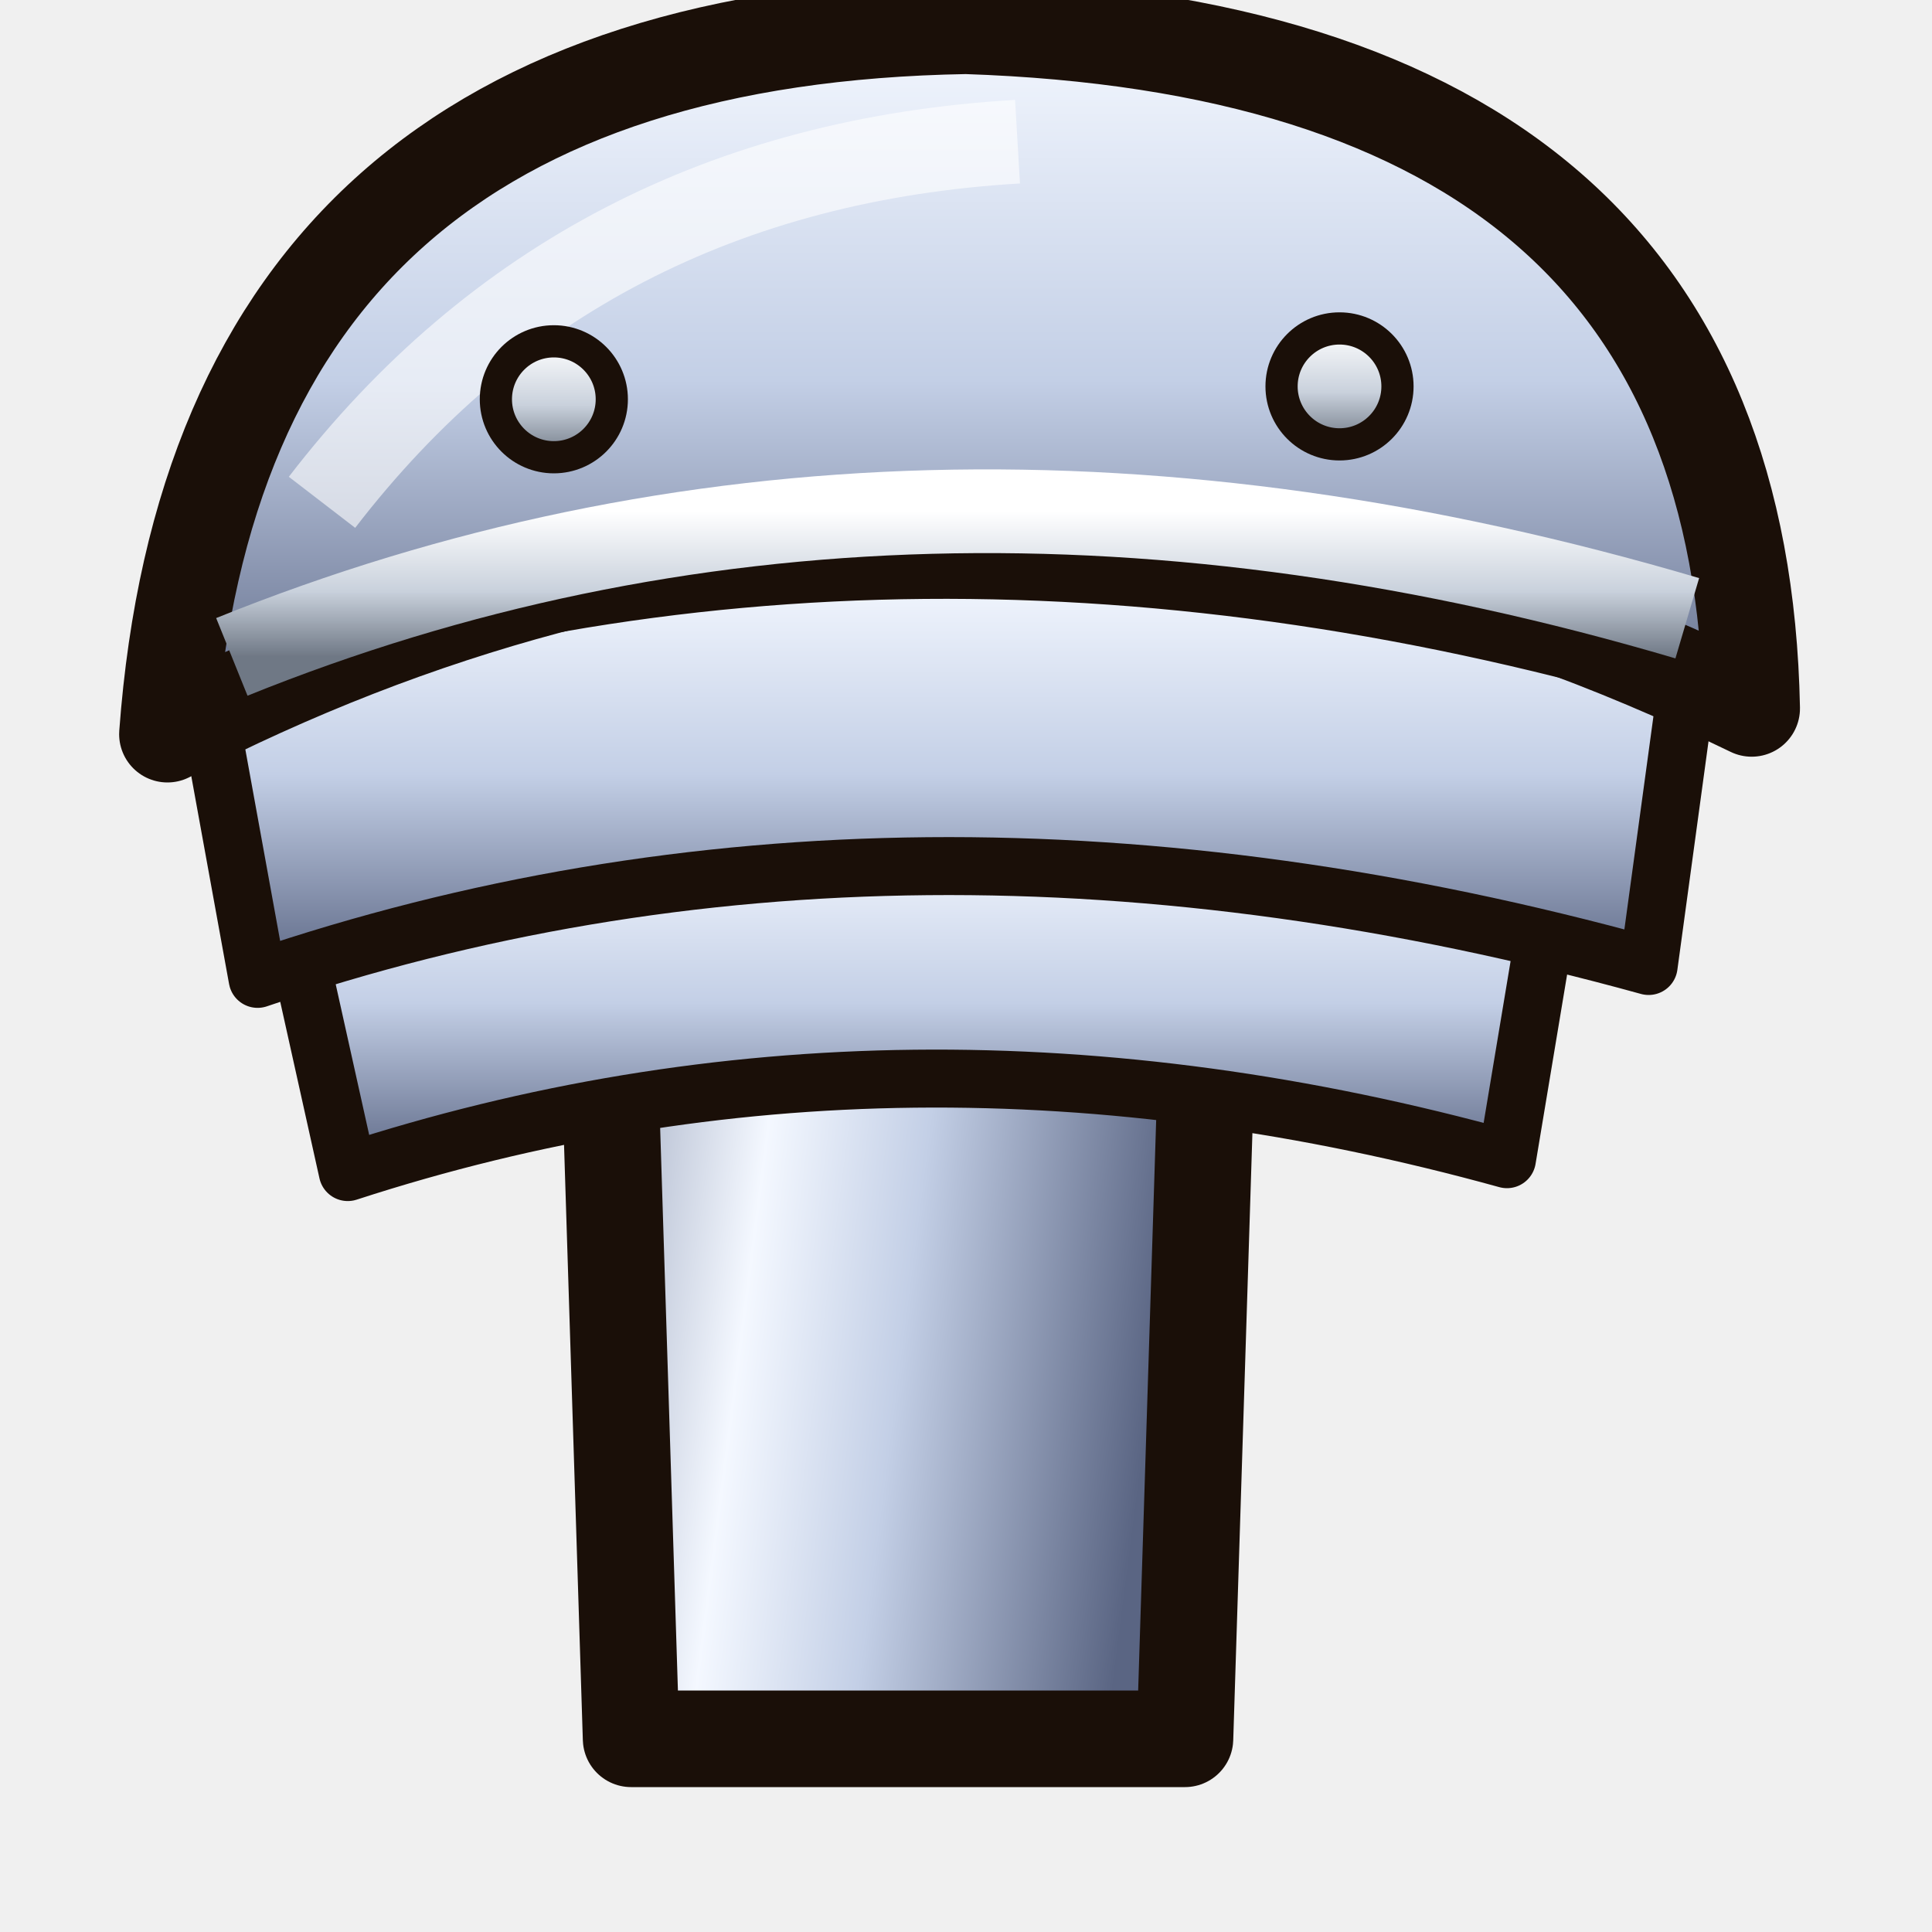
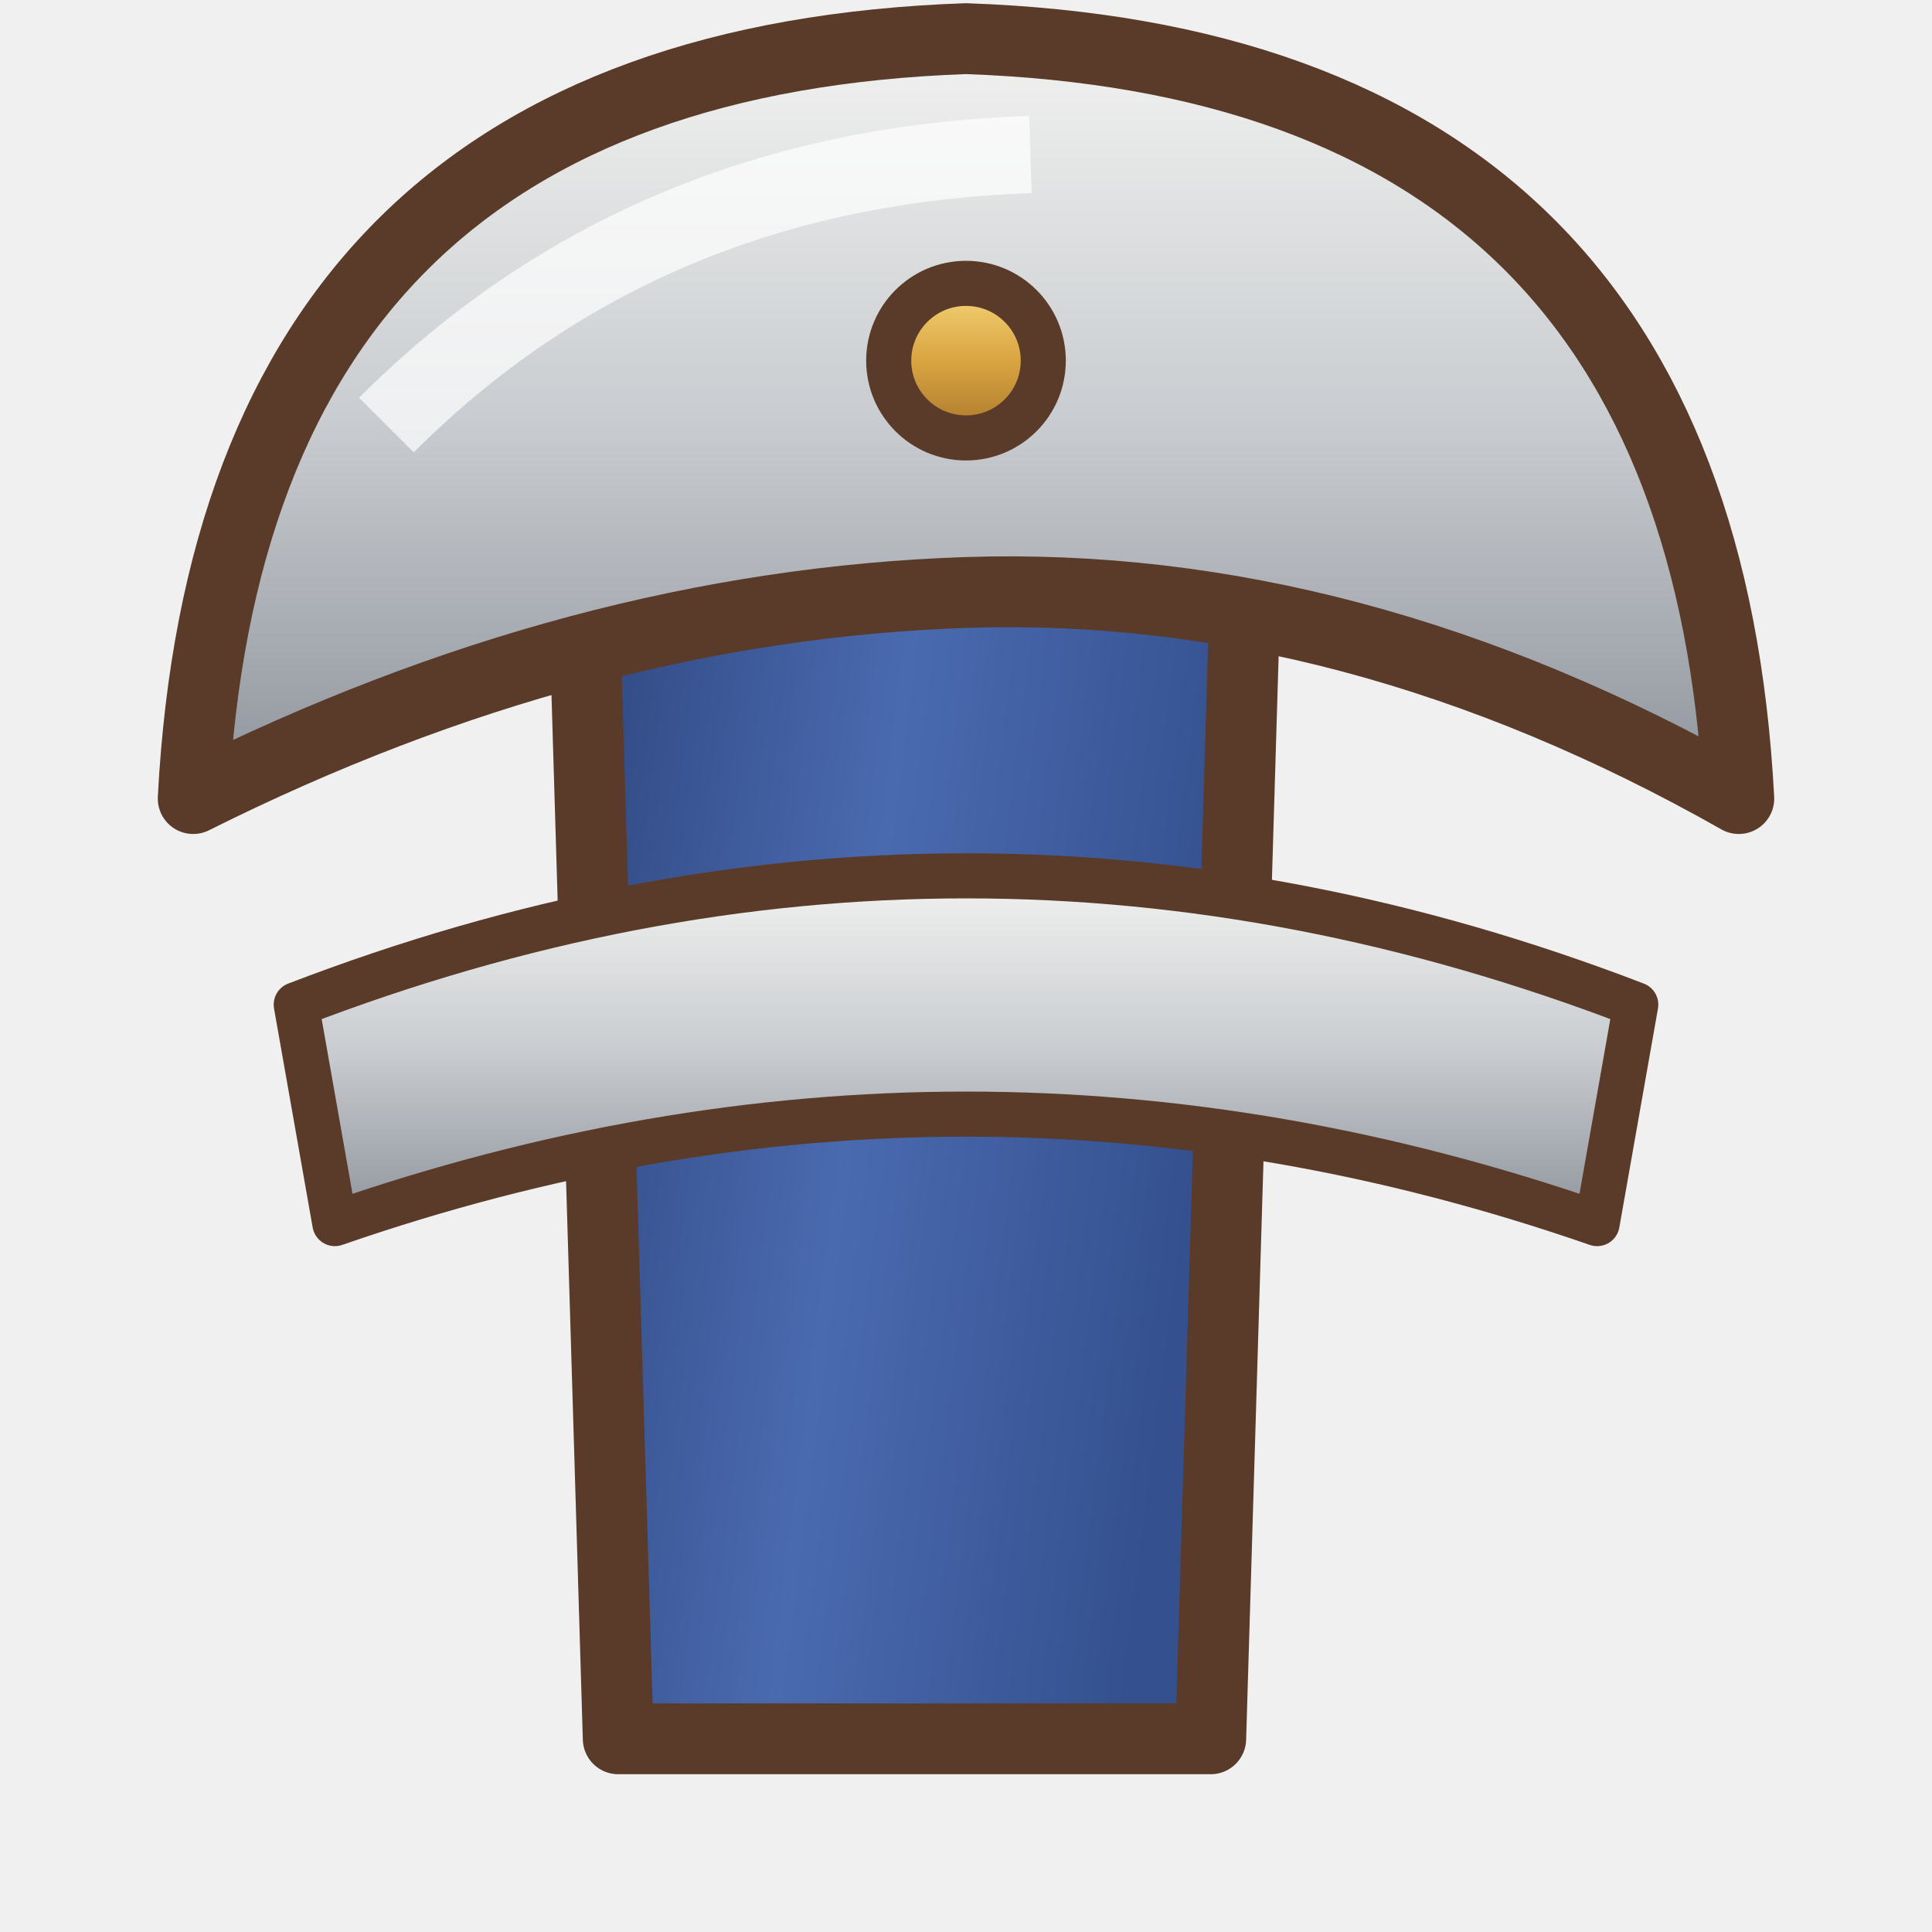
<svg xmlns="http://www.w3.org/2000/svg" width="30" height="30" viewBox="0 0 30 30">
  <defs>
+     <linearGradient id="skin" x1="0" y1="0" x2="1" y2="0.25">
+       <stop offset="0.00" stop-color="#e8b090" />
+       <stop offset="0.50" stop-color="#fde6d2" />
+       <stop offset="1.00" stop-color="#f6cfb2" />
+     </linearGradient>
+     <linearGradient id="gold" x1="0" y1="0" x2="0" y2="1">
+       <stop offset="0.00" stop-color="#f6d77a" />
+       <stop offset="0.50" stop-color="#d9a441" />
+       <stop offset="1.00" stop-color="#a8752a" />
+     </linearGradient>
+     <linearGradient id="leather" x1="0" y1="0" x2="1" y2="0.25">
+       <stop offset="0.00" stop-color="#5e3a20" />
+       <stop offset="0.50" stop-color="#b07a4a" />
+       <stop offset="1.00" stop-color="#8a5a34" />
+     </linearGradient>
    <linearGradient id="steel" x1="0" y1="0" x2="1" y2="0.25">
-       <stop offset="0" stop-color="#7b88a6" />
-       <stop offset="0.38" stop-color="#f4f8ff" />
-       <stop offset="0.62" stop-color="#c3cfe6" />
-       <stop offset="1" stop-color="#5a6583" />
+       <stop offset="0.00" stop-color="#8e949c" />
+       <stop offset="0.33" stop-color="#f1f2f0" />
+       <stop offset="0.67" stop-color="#c9ccd0" />
+       <stop offset="1.00" stop-color="#8e949c" />
    </linearGradient>
    <linearGradient id="steelv" x1="0" y1="0" x2="0" y2="1">
-       <stop offset="0" stop-color="#f4f8ff" />
-       <stop offset="0.5" stop-color="#c3cfe6" />
-       <stop offset="1" stop-color="#5a6583" />
+       <stop offset="0.00" stop-color="#f1f2f0" />
+       <stop offset="0.50" stop-color="#c9ccd0" />
+       <stop offset="1.00" stop-color="#8e949c" />
    </linearGradient>
-     <linearGradient id="gold" x1="0" y1="0" x2="0" y2="1">
-       <stop offset="0" stop-color="#ffffff" />
-       <stop offset="0.55" stop-color="#c9d1dc" />
-       <stop offset="1" stop-color="#6f7885" />
+     <linearGradient id="cream" x1="0" y1="0" x2="1" y2="0.25">
+       <stop offset="0.00" stop-color="#d9c6a0" />
+       <stop offset="0.50" stop-color="#fbf4e4" />
+       <stop offset="1.00" stop-color="#f1e4c8" />
+     </linearGradient>
+     <linearGradient id="blue" x1="0" y1="0" x2="1" y2="0.25">
+       <stop offset="0.00" stop-color="#2e467e" />
+       <stop offset="0.50" stop-color="#4a6ab0" />
+       <stop offset="1.00" stop-color="#34508e" />
+     </linearGradient>
+     <linearGradient id="bluev" x1="0" y1="0" x2="0" y2="1">
+       <stop offset="0.00" stop-color="#4a6ab0" />
+       <stop offset="1.00" stop-color="#2e467e" />
    </linearGradient>
  </defs>
-   <path d="M9.2 8 L19 8 L18.4 27 L9.8 27 Z" fill="url(#steel)" stroke="#1a0f08" stroke-width="1.5" stroke-linejoin="round" />
-   <path d="M4.6 14.6 Q14 11.4 24 14.4 L23.4 18 Q14 15.4 5.4 18.2 Z" fill="url(#steelv)" stroke="#1a0f08" stroke-width="0.9" stroke-linejoin="round" />
-   <path d="M3.2 10.8 Q14 7 26.2 10.6 L25.6 15 Q14 11.8 4 15.2 Z" fill="url(#steelv)" stroke="#1a0f08" stroke-width="0.9" stroke-linejoin="round" />
-   <path d="M2.6 11.4 Q3.4 0.6 15 0.4 Q27 0.8 27.2 11 Q20.6 7.8 14.6 8.2 Q8.4 8.4 2.6 11.4 Z" fill="url(#steelv)" stroke="#1a0f08" stroke-width="1.5" stroke-linejoin="round" />
-   <path d="M5 7.8 Q9 2.6 15.8 2.2" fill="none" stroke="#ffffff" stroke-width="1.3" opacity="0.6" />
-   <path d="M3.6 10.2 Q14 6 26.2 9.6" fill="none" stroke="url(#gold)" stroke-width="1.3" />
-   <circle cx="8.6" cy="6.2" r="0.9" fill="url(#gold)" stroke="#1a0f08" stroke-width="0.5" />
-   <circle cx="20.8" cy="6" r="0.9" fill="url(#gold)" stroke="#1a0f08" stroke-width="0.5" />
+   <path d="M9 7 L19.4 7 L18.8 27 L9.6 27 Z" fill="url(#blue)" stroke="#5a3a28" stroke-width="1.1" stroke-linejoin="round" stroke-linecap="round" />
+   <path d="M3 12.4 Q3.6 1 15 0.6 Q26.4 1 27 12.4 Q21 9 15 9.2 Q9 9.4 3 12.4 Z" fill="url(#steelv)" stroke="#5a3a28" stroke-width="1.1" stroke-linejoin="round" stroke-linecap="round" />
+   <path d="M4.6 15.6 Q15 11.6 25.4 15.6 L24.8 19 Q15 15.6 5.2 19 Z" fill="url(#steelv)" stroke="#5a3a28" stroke-width="0.7" stroke-linejoin="round" stroke-linecap="round" />
+   <path d="M6 6.6 Q10 2.6 16 2.4" fill="none" stroke="#ffffff" stroke-width="1.2" opacity="0.7" />
+   <circle cx="15" cy="5.6" r="1.2" fill="url(#gold)" stroke="#5a3a28" stroke-width="0.7" stroke-linejoin="round" stroke-linecap="round" />
</svg>
